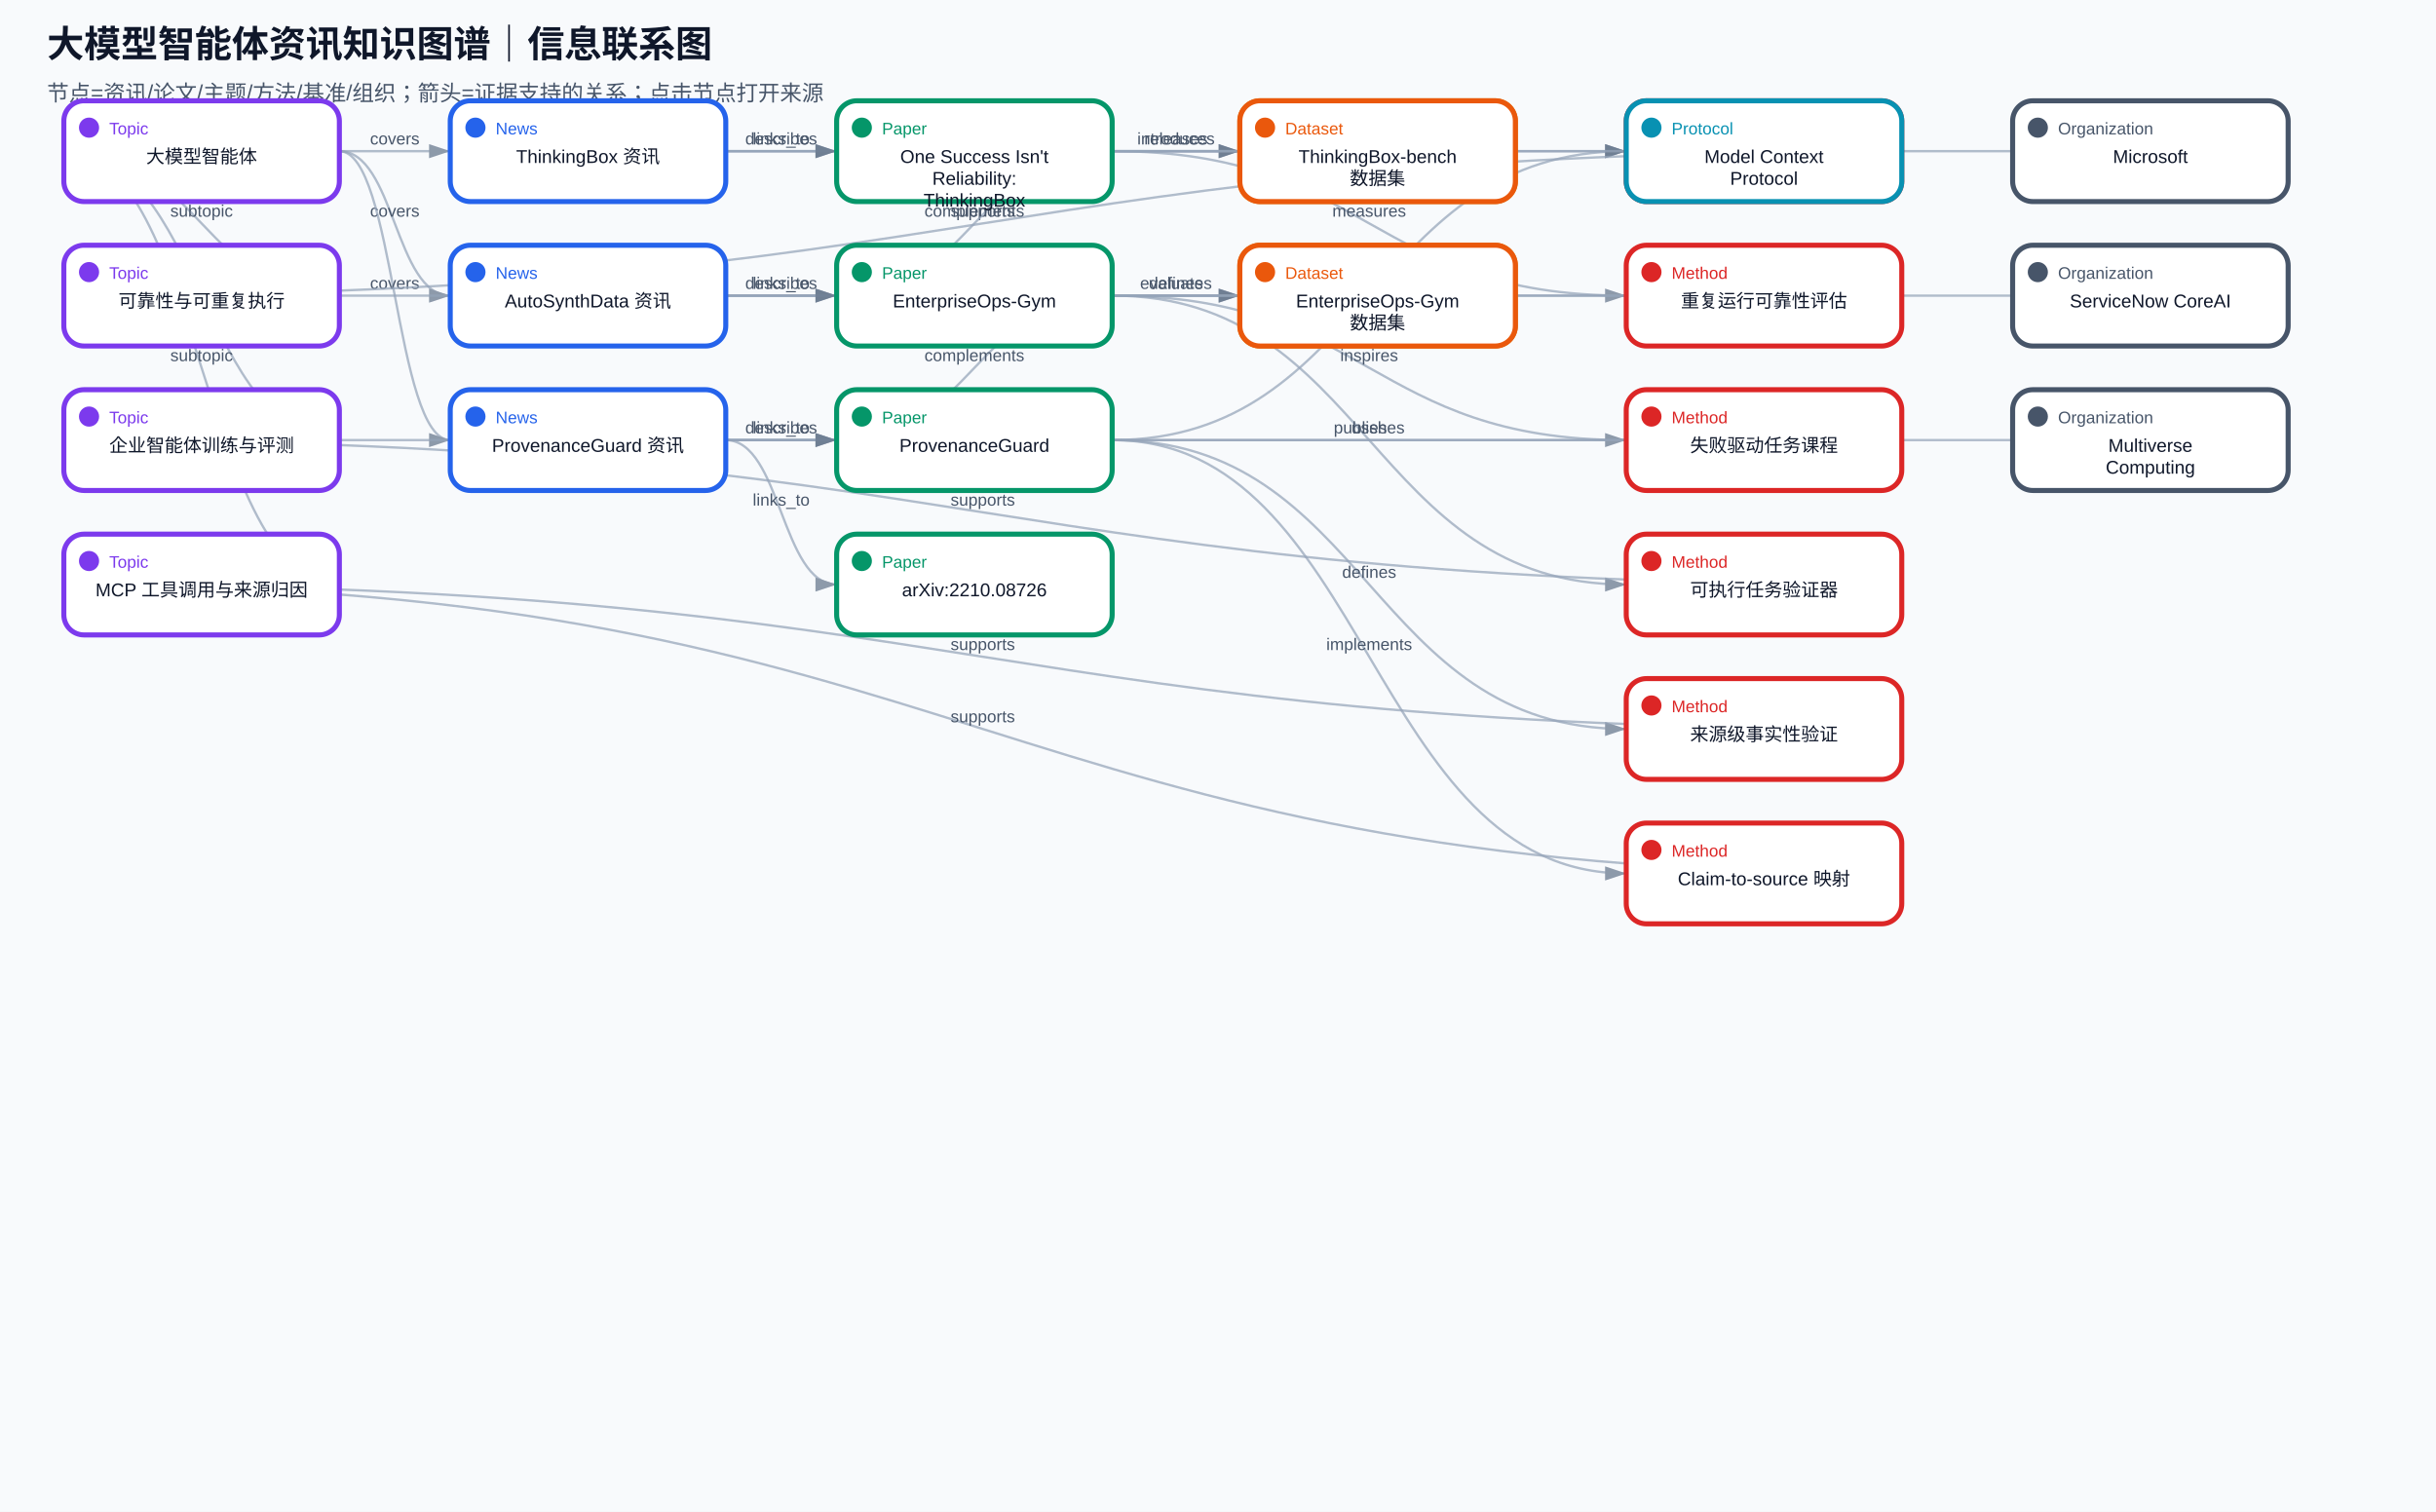
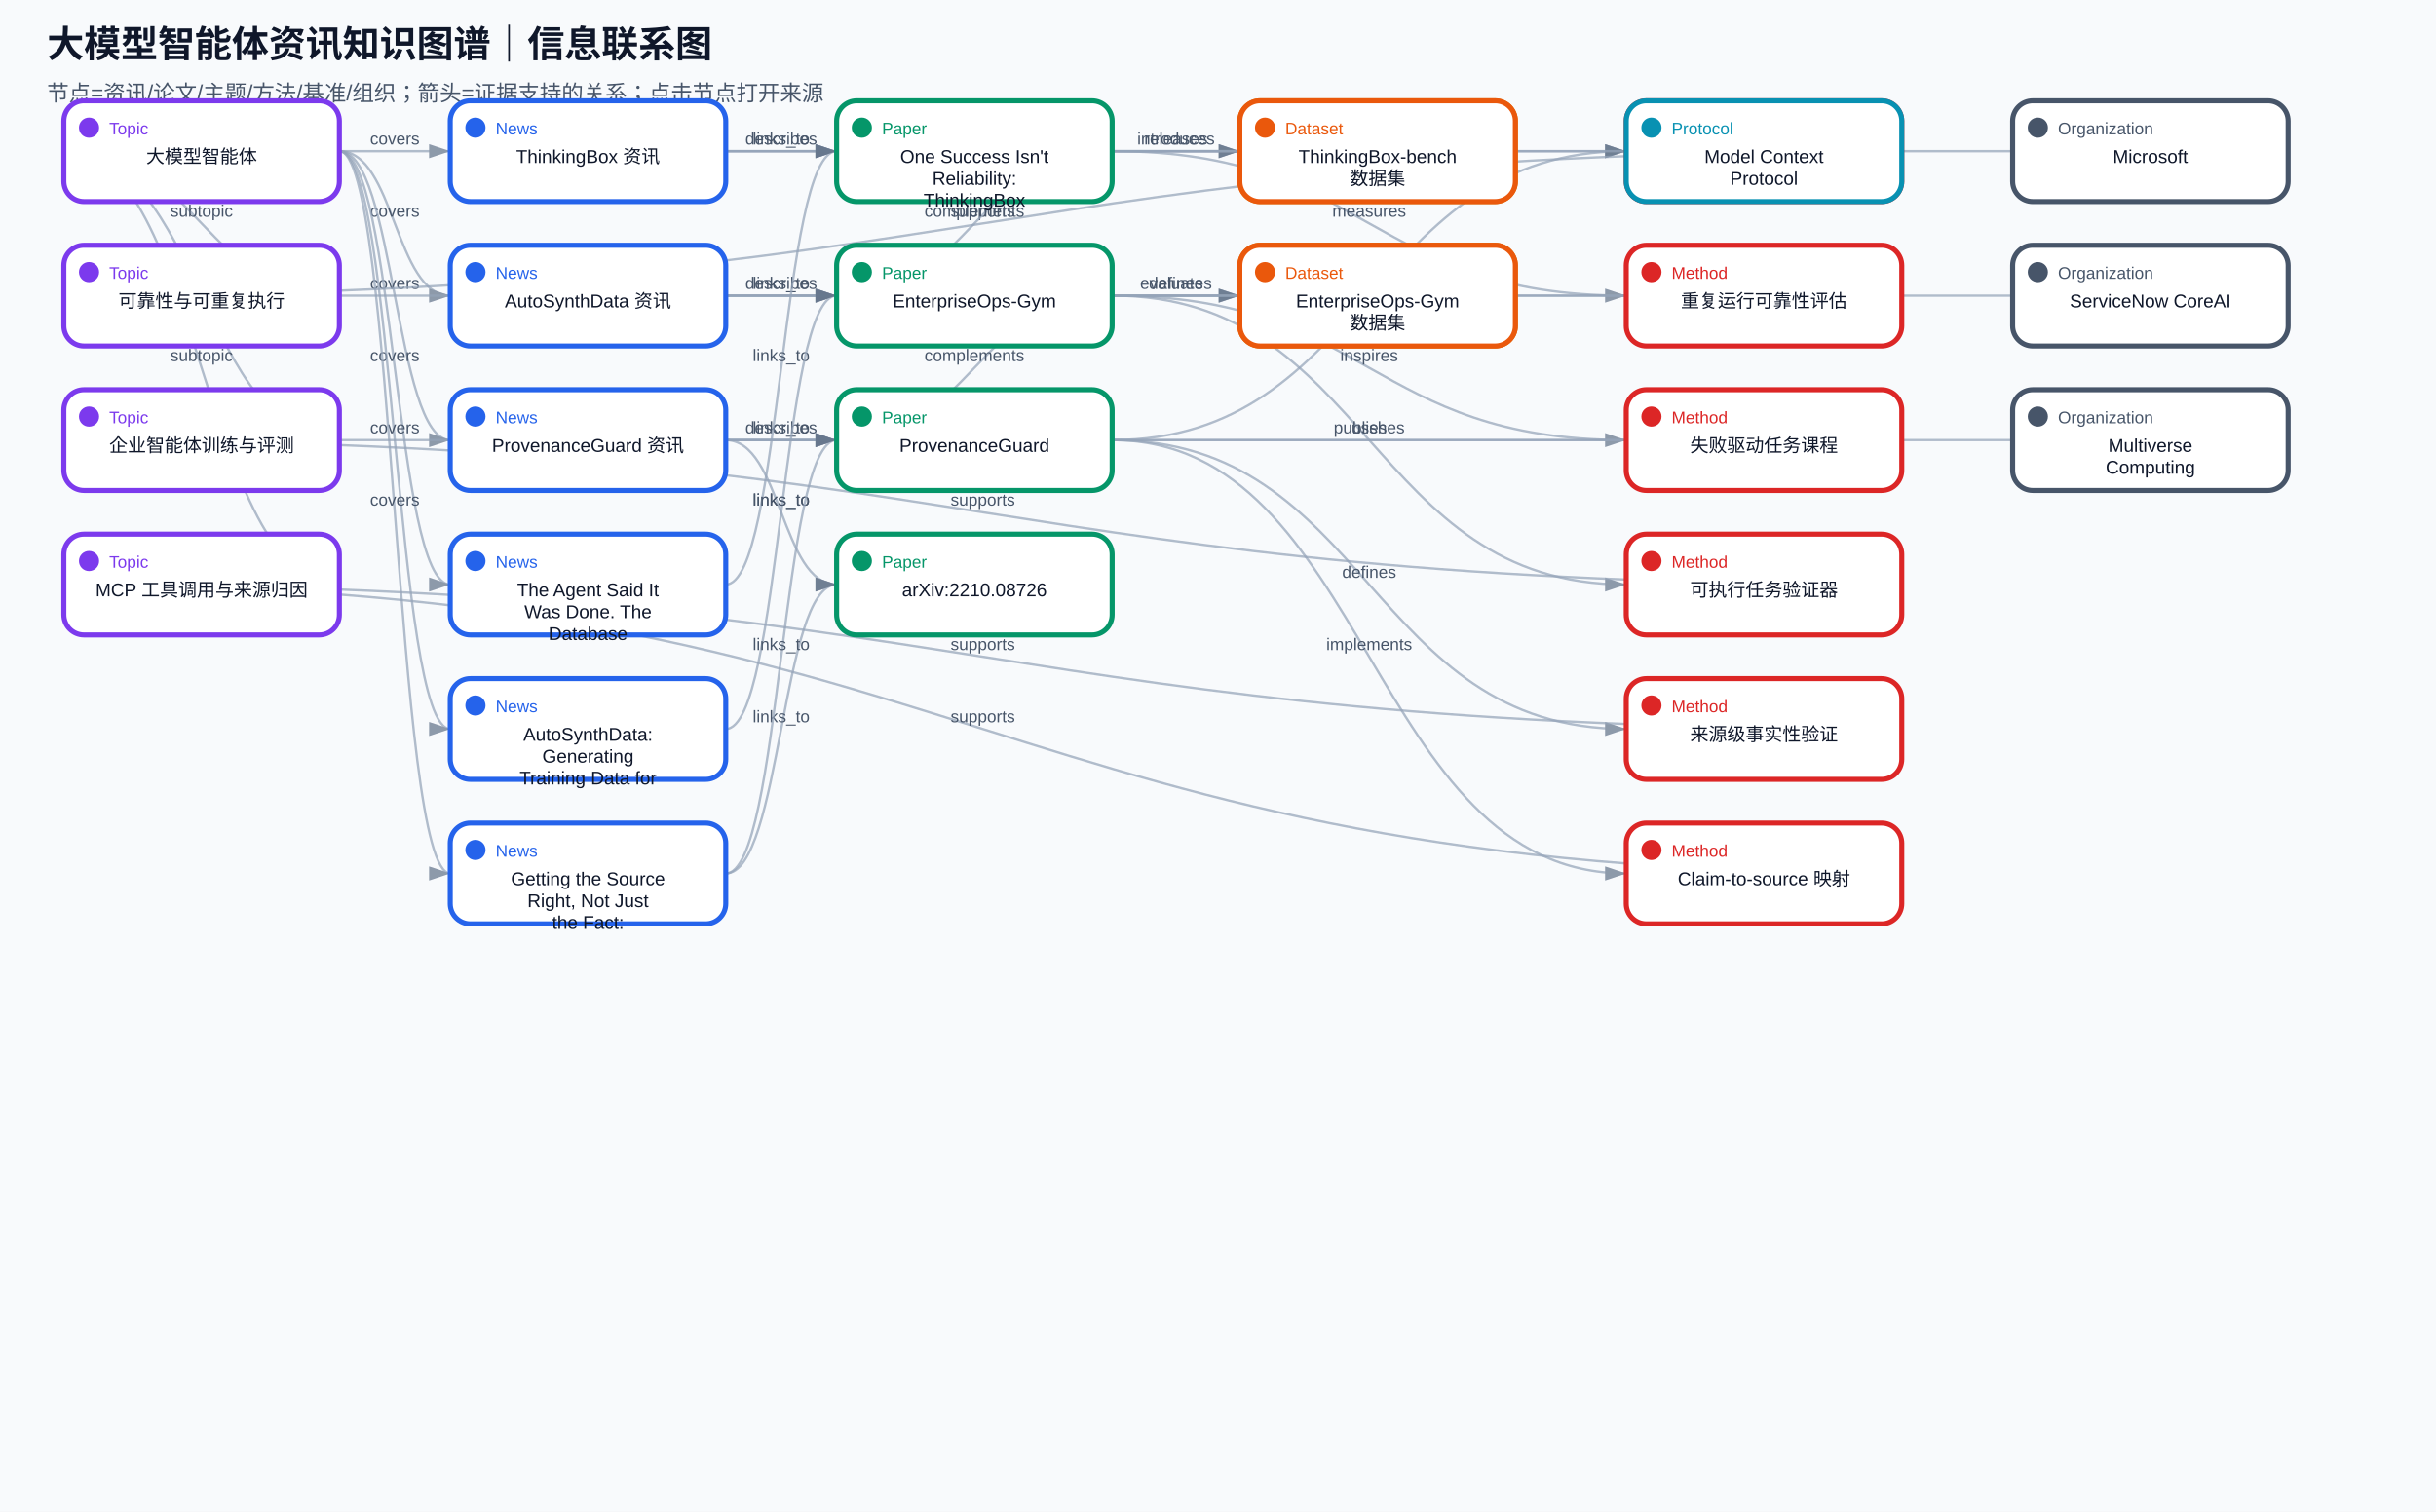
<svg xmlns="http://www.w3.org/2000/svg" width="1450" height="900" viewBox="0 0 1450 900">
  <defs>
    <marker id="arrow" markerWidth="10" markerHeight="10" refX="9" refY="3" orient="auto">
      <path d="M0,0 L0,6 L9,3 z" fill="#64748b" />
    </marker>
  </defs>
  <rect width="100%" height="100%" fill="#f8fafc" />
  <text x="28" y="34" font-family="Segoe UI,Arial" font-size="22" font-weight="700" fill="#0f172a">大模型智能体资讯知识图谱｜信息联系图</text>
  <text x="28" y="60" font-family="Segoe UI,Arial" font-size="13" fill="#475569">节点=资讯/论文/主题/方法/基准/组织；箭头=证据支持的关系；点击节点打开来源</text>
  <path d="M202,90 C235,90 235,90 268,90" fill="none" stroke="#94a3b8" stroke-width="1.4" marker-end="url(#arrow)" opacity=".72" />
  <text x="235" y="86" text-anchor="middle" font-family="Segoe UI,Arial" font-size="10" fill="#475569">covers</text>
  <path d="M202,90 C235,90 235,176 268,176" fill="none" stroke="#94a3b8" stroke-width="1.4" marker-end="url(#arrow)" opacity=".72" />
  <text x="235" y="129" text-anchor="middle" font-family="Segoe UI,Arial" font-size="10" fill="#475569">covers</text>
  <path d="M202,90 C235,90 235,262 268,262" fill="none" stroke="#94a3b8" stroke-width="1.4" marker-end="url(#arrow)" opacity=".72" />
  <text x="235" y="172" text-anchor="middle" font-family="Segoe UI,Arial" font-size="10" fill="#475569">covers</text>
  <path d="M432,90 C465,90 465,90 498,90" fill="none" stroke="#94a3b8" stroke-width="1.4" marker-end="url(#arrow)" opacity=".72" />
  <text x="465" y="86" text-anchor="middle" font-family="Segoe UI,Arial" font-size="10" fill="#475569">describes</text>
  <path d="M432,176 C465,176 465,176 498,176" fill="none" stroke="#94a3b8" stroke-width="1.4" marker-end="url(#arrow)" opacity=".72" />
  <text x="465" y="172" text-anchor="middle" font-family="Segoe UI,Arial" font-size="10" fill="#475569">describes</text>
  <path d="M432,262 C465,262 465,262 498,262" fill="none" stroke="#94a3b8" stroke-width="1.4" marker-end="url(#arrow)" opacity=".72" />
  <text x="465" y="258" text-anchor="middle" font-family="Segoe UI,Arial" font-size="10" fill="#475569">describes</text>
  <path d="M662,90 C700,90 700,90 738,90" fill="none" stroke="#94a3b8" stroke-width="1.4" marker-end="url(#arrow)" opacity=".72" />
  <text x="700" y="86" text-anchor="middle" font-family="Segoe UI,Arial" font-size="10" fill="#475569">introduces</text>
  <path d="M662,176 C700,176 700,176 738,176" fill="none" stroke="#94a3b8" stroke-width="1.4" marker-end="url(#arrow)" opacity=".72" />
  <text x="700" y="172" text-anchor="middle" font-family="Segoe UI,Arial" font-size="10" fill="#475569">defines</text>
  <path d="M662,90 C700,90 700,90 738,90" fill="none" stroke="#94a3b8" stroke-width="1.4" marker-end="url(#arrow)" opacity=".72" />
  <text x="700" y="86" text-anchor="middle" font-family="Segoe UI,Arial" font-size="10" fill="#475569">releases</text>
  <path d="M662,176 C700,176 700,176 738,176" fill="none" stroke="#94a3b8" stroke-width="1.4" marker-end="url(#arrow)" opacity=".72" />
  <text x="700" y="172" text-anchor="middle" font-family="Segoe UI,Arial" font-size="10" fill="#475569">evaluates</text>
  <path d="M662,90 C815,90 815,90 968,90" fill="none" stroke="#94a3b8" stroke-width="1.4" marker-end="url(#arrow)" opacity=".72" />
  <text x="815" y="86" text-anchor="middle" font-family="Segoe UI,Arial" font-size="10" fill="#475569">operationalizes</text>
  <path d="M662,90 C815,90 815,176 968,176" fill="none" stroke="#94a3b8" stroke-width="1.4" marker-end="url(#arrow)" opacity=".72" />
  <text x="815" y="129" text-anchor="middle" font-family="Segoe UI,Arial" font-size="10" fill="#475569">measures</text>
  <path d="M662,176 C815,176 815,262 968,262" fill="none" stroke="#94a3b8" stroke-width="1.4" marker-end="url(#arrow)" opacity=".72" />
  <text x="815" y="215" text-anchor="middle" font-family="Segoe UI,Arial" font-size="10" fill="#475569">inspires</text>
  <path d="M662,176 C815,176 815,348 968,348" fill="none" stroke="#94a3b8" stroke-width="1.4" marker-end="url(#arrow)" opacity=".72" />
  <text x="815" y="258" text-anchor="middle" font-family="Segoe UI,Arial" font-size="10" fill="#475569">uses</text>
  <path d="M662,262 C815,262 815,434 968,434" fill="none" stroke="#94a3b8" stroke-width="1.4" marker-end="url(#arrow)" opacity=".72" />
  <text x="815" y="344" text-anchor="middle" font-family="Segoe UI,Arial" font-size="10" fill="#475569">defines</text>
  <path d="M662,262 C815,262 815,520 968,520" fill="none" stroke="#94a3b8" stroke-width="1.4" marker-end="url(#arrow)" opacity=".72" />
  <text x="815" y="387" text-anchor="middle" font-family="Segoe UI,Arial" font-size="10" fill="#475569">implements</text>
  <path d="M662,262 C815,262 815,90 968,90" fill="none" stroke="#94a3b8" stroke-width="1.4" marker-end="url(#arrow)" opacity=".72" />
  <text x="815" y="172" text-anchor="middle" font-family="Segoe UI,Arial" font-size="10" fill="#475569">targets</text>
  <path d="M1132,90 C585,90 585,176 38,176" fill="none" stroke="#94a3b8" stroke-width="1.4" marker-end="url(#arrow)" opacity=".72" />
  <text x="585" y="129" text-anchor="middle" font-family="Segoe UI,Arial" font-size="10" fill="#475569">supports</text>
  <path d="M1132,176 C585,176 585,176 38,176" fill="none" stroke="#94a3b8" stroke-width="1.4" marker-end="url(#arrow)" opacity=".72" />
  <text x="585" y="172" text-anchor="middle" font-family="Segoe UI,Arial" font-size="10" fill="#475569">supports</text>
  <path d="M1132,262 C585,262 585,262 38,262" fill="none" stroke="#94a3b8" stroke-width="1.4" marker-end="url(#arrow)" opacity=".72" />
  <text x="585" y="258" text-anchor="middle" font-family="Segoe UI,Arial" font-size="10" fill="#475569">supports</text>
  <path d="M1132,348 C585,348 585,262 38,262" fill="none" stroke="#94a3b8" stroke-width="1.4" marker-end="url(#arrow)" opacity=".72" />
  <text x="585" y="301" text-anchor="middle" font-family="Segoe UI,Arial" font-size="10" fill="#475569">supports</text>
  <path d="M1132,434 C585,434 585,348 38,348" fill="none" stroke="#94a3b8" stroke-width="1.4" marker-end="url(#arrow)" opacity=".72" />
  <text x="585" y="387" text-anchor="middle" font-family="Segoe UI,Arial" font-size="10" fill="#475569">supports</text>
  <path d="M1132,520 C585,520 585,348 38,348" fill="none" stroke="#94a3b8" stroke-width="1.4" marker-end="url(#arrow)" opacity=".72" />
  <text x="585" y="430" text-anchor="middle" font-family="Segoe UI,Arial" font-size="10" fill="#475569">supports</text>
  <path d="M202,176 C120,176 120,90 38,90" fill="none" stroke="#94a3b8" stroke-width="1.4" marker-end="url(#arrow)" opacity=".72" />
  <text x="120" y="129" text-anchor="middle" font-family="Segoe UI,Arial" font-size="10" fill="#475569">subtopic</text>
  <path d="M202,262 C120,262 120,90 38,90" fill="none" stroke="#94a3b8" stroke-width="1.4" marker-end="url(#arrow)" opacity=".72" />
  <text x="120" y="172" text-anchor="middle" font-family="Segoe UI,Arial" font-size="10" fill="#475569">subtopic</text>
  <path d="M202,348 C120,348 120,90 38,90" fill="none" stroke="#94a3b8" stroke-width="1.4" marker-end="url(#arrow)" opacity=".72" />
  <text x="120" y="215" text-anchor="middle" font-family="Segoe UI,Arial" font-size="10" fill="#475569">subtopic</text>
  <path d="M662,90 C580,90 580,176 498,176" fill="none" stroke="#94a3b8" stroke-width="1.4" marker-end="url(#arrow)" opacity=".72" />
  <text x="580" y="129" text-anchor="middle" font-family="Segoe UI,Arial" font-size="10" fill="#475569">complements</text>
  <path d="M662,176 C580,176 580,262 498,262" fill="none" stroke="#94a3b8" stroke-width="1.4" marker-end="url(#arrow)" opacity=".72" />
  <text x="580" y="215" text-anchor="middle" font-family="Segoe UI,Arial" font-size="10" fill="#475569">complements</text>
  <path d="M1362,90 C815,90 815,90 268,90" fill="none" stroke="#94a3b8" stroke-width="1.4" marker-end="url(#arrow)" opacity=".72" />
  <text x="815" y="86" text-anchor="middle" font-family="Segoe UI,Arial" font-size="10" fill="#475569">publishes</text>
  <path d="M1362,176 C815,176 815,176 268,176" fill="none" stroke="#94a3b8" stroke-width="1.4" marker-end="url(#arrow)" opacity=".72" />
  <text x="815" y="172" text-anchor="middle" font-family="Segoe UI,Arial" font-size="10" fill="#475569">publishes</text>
  <path d="M1362,262 C815,262 815,262 268,262" fill="none" stroke="#94a3b8" stroke-width="1.4" marker-end="url(#arrow)" opacity=".72" />
  <text x="815" y="258" text-anchor="middle" font-family="Segoe UI,Arial" font-size="10" fill="#475569">publishes</text>
  <path d="M432,90 C465,90 465,90 498,90" fill="none" stroke="#94a3b8" stroke-width="1.4" marker-end="url(#arrow)" opacity=".72" />
  <text x="465" y="86" text-anchor="middle" font-family="Segoe UI,Arial" font-size="10" fill="#475569">links_to</text>
  <path d="M432,176 C465,176 465,176 498,176" fill="none" stroke="#94a3b8" stroke-width="1.4" marker-end="url(#arrow)" opacity=".72" />
  <text x="465" y="172" text-anchor="middle" font-family="Segoe UI,Arial" font-size="10" fill="#475569">links_to</text>
  <path d="M432,262 C465,262 465,348 498,348" fill="none" stroke="#94a3b8" stroke-width="1.4" marker-end="url(#arrow)" opacity=".72" />
  <text x="465" y="301" text-anchor="middle" font-family="Segoe UI,Arial" font-size="10" fill="#475569">links_to</text>
  <path d="M432,262 C465,262 465,262 498,262" fill="none" stroke="#94a3b8" stroke-width="1.4" marker-end="url(#arrow)" opacity=".72" />
  <text x="465" y="258" text-anchor="middle" font-family="Segoe UI,Arial" font-size="10" fill="#475569">links_to</text>
+   <path d="M202,90 C235,90 235,348 268,348" fill="none" stroke="#94a3b8" stroke-width="1.4" marker-end="url(#arrow)" opacity=".72" />
+   <text x="235" y="215" text-anchor="middle" font-family="Segoe UI,Arial" font-size="10" fill="#475569">covers</text>
+   <path d="M432,348 C465,348 465,90 498,90" fill="none" stroke="#94a3b8" stroke-width="1.4" marker-end="url(#arrow)" opacity=".72" />
+   <text x="465" y="215" text-anchor="middle" font-family="Segoe UI,Arial" font-size="10" fill="#475569">links_to</text>
+   <path d="M202,90 C235,90 235,434 268,434" fill="none" stroke="#94a3b8" stroke-width="1.4" marker-end="url(#arrow)" opacity=".72" />
+   <text x="235" y="258" text-anchor="middle" font-family="Segoe UI,Arial" font-size="10" fill="#475569">covers</text>
+   <path d="M432,434 C465,434 465,176 498,176" fill="none" stroke="#94a3b8" stroke-width="1.4" marker-end="url(#arrow)" opacity=".72" />
+   <text x="465" y="301" text-anchor="middle" font-family="Segoe UI,Arial" font-size="10" fill="#475569">links_to</text>
+   <path d="M202,90 C235,90 235,520 268,520" fill="none" stroke="#94a3b8" stroke-width="1.4" marker-end="url(#arrow)" opacity=".72" />
+   <text x="235" y="301" text-anchor="middle" font-family="Segoe UI,Arial" font-size="10" fill="#475569">covers</text>
+   <path d="M432,520 C465,520 465,348 498,348" fill="none" stroke="#94a3b8" stroke-width="1.4" marker-end="url(#arrow)" opacity=".72" />
+   <text x="465" y="430" text-anchor="middle" font-family="Segoe UI,Arial" font-size="10" fill="#475569">links_to</text>
+   <path d="M432,520 C465,520 465,262 498,262" fill="none" stroke="#94a3b8" stroke-width="1.4" marker-end="url(#arrow)" opacity=".72" />
+   <text x="465" y="387" text-anchor="middle" font-family="Segoe UI,Arial" font-size="10" fill="#475569">links_to</text>
  <a href="https://huggingface.co/blog" target="_blank">
    <g class="node">
      <rect x="38" y="60" width="164" height="60" rx="12" fill="white" stroke="#7c3aed" stroke-width="3" />
      <circle cx="53" cy="76" r="6" fill="#7c3aed" />
      <text x="65" y="80" font-family="Segoe UI,Arial" font-size="10" fill="#7c3aed">Topic</text>
      <text x="120" y="97" text-anchor="middle" font-family="Segoe UI,Arial" font-size="11" fill="#0f172a">大模型智能体</text>
    </g>
  </a>
  <a href="https://arxiv.org/abs/2608.19741" target="_blank">
    <g class="node">
      <rect x="38" y="146" width="164" height="60" rx="12" fill="white" stroke="#7c3aed" stroke-width="3" />
      <circle cx="53" cy="162" r="6" fill="#7c3aed" />
      <text x="65" y="166" font-family="Segoe UI,Arial" font-size="10" fill="#7c3aed">Topic</text>
      <text x="120" y="183" text-anchor="middle" font-family="Segoe UI,Arial" font-size="11" fill="#0f172a">可靠性与可重复执行</text>
    </g>
  </a>
  <a href="https://arxiv.org/abs/2603.13594" target="_blank">
    <g class="node">
      <rect x="38" y="232" width="164" height="60" rx="12" fill="white" stroke="#7c3aed" stroke-width="3" />
      <circle cx="53" cy="248" r="6" fill="#7c3aed" />
      <text x="65" y="252" font-family="Segoe UI,Arial" font-size="10" fill="#7c3aed">Topic</text>
      <text x="120" y="269" text-anchor="middle" font-family="Segoe UI,Arial" font-size="11" fill="#0f172a">企业智能体训练与评测</text>
    </g>
  </a>
  <a href="https://arxiv.org/abs/2606.18037" target="_blank">
    <g class="node">
      <rect x="38" y="318" width="164" height="60" rx="12" fill="white" stroke="#7c3aed" stroke-width="3" />
      <circle cx="53" cy="334" r="6" fill="#7c3aed" />
      <text x="65" y="338" font-family="Segoe UI,Arial" font-size="10" fill="#7c3aed">Topic</text>
      <text x="120" y="355" text-anchor="middle" font-family="Segoe UI,Arial" font-size="11" fill="#0f172a">MCP 工具调用与来源归因</text>
    </g>
  </a>
  <a href="https://huggingface.co/blog/microsoft/thinkingbox" target="_blank">
    <g class="node">
      <rect x="268" y="60" width="164" height="60" rx="12" fill="white" stroke="#2563eb" stroke-width="3" />
      <circle cx="283" cy="76" r="6" fill="#2563eb" />
      <text x="295" y="80" font-family="Segoe UI,Arial" font-size="10" fill="#2563eb">News</text>
      <text x="350" y="97" text-anchor="middle" font-family="Segoe UI,Arial" font-size="11" fill="#0f172a">ThinkingBox 资讯</text>
    </g>
  </a>
  <a href="https://huggingface.co/blog/ServiceNow-AI/autosynthdata" target="_blank">
    <g class="node">
      <rect x="268" y="146" width="164" height="60" rx="12" fill="white" stroke="#2563eb" stroke-width="3" />
      <circle cx="283" cy="162" r="6" fill="#2563eb" />
      <text x="295" y="166" font-family="Segoe UI,Arial" font-size="10" fill="#2563eb">News</text>
      <text x="350" y="183" text-anchor="middle" font-family="Segoe UI,Arial" font-size="11" fill="#0f172a">AutoSynthData 资讯</text>
    </g>
  </a>
  <a href="https://huggingface.co/blog/MultiverseComputingCAI/getting-the-source-right-not-just-the-fact-source" target="_blank">
    <g class="node">
      <rect x="268" y="232" width="164" height="60" rx="12" fill="white" stroke="#2563eb" stroke-width="3" />
      <circle cx="283" cy="248" r="6" fill="#2563eb" />
      <text x="295" y="252" font-family="Segoe UI,Arial" font-size="10" fill="#2563eb">News</text>
      <text x="350" y="269" text-anchor="middle" font-family="Segoe UI,Arial" font-size="11" fill="#0f172a">ProvenanceGuard 资讯</text>
    </g>
  </a>
  <a href="https://arxiv.org/abs/2608.19741" target="_blank">
    <g class="node">
      <rect x="498" y="60" width="164" height="60" rx="12" fill="white" stroke="#059669" stroke-width="3" />
      <circle cx="513" cy="76" r="6" fill="#059669" />
      <text x="525" y="80" font-family="Segoe UI,Arial" font-size="10" fill="#059669">Paper</text>
      <text x="580" y="97" text-anchor="middle" font-family="Segoe UI,Arial" font-size="11" fill="#0f172a">One Success Isn't</text>
      <text x="580" y="110" text-anchor="middle" font-family="Segoe UI,Arial" font-size="11" fill="#0f172a">Reliability:</text>
      <text x="580" y="123" text-anchor="middle" font-family="Segoe UI,Arial" font-size="11" fill="#0f172a">ThinkingBox</text>
    </g>
  </a>
  <a href="https://arxiv.org/abs/2603.13594" target="_blank">
    <g class="node">
      <rect x="498" y="146" width="164" height="60" rx="12" fill="white" stroke="#059669" stroke-width="3" />
      <circle cx="513" cy="162" r="6" fill="#059669" />
      <text x="525" y="166" font-family="Segoe UI,Arial" font-size="10" fill="#059669">Paper</text>
      <text x="580" y="183" text-anchor="middle" font-family="Segoe UI,Arial" font-size="11" fill="#0f172a">EnterpriseOps-Gym</text>
    </g>
  </a>
  <a href="https://arxiv.org/abs/2606.18037" target="_blank">
    <g class="node">
      <rect x="498" y="232" width="164" height="60" rx="12" fill="white" stroke="#059669" stroke-width="3" />
      <circle cx="513" cy="248" r="6" fill="#059669" />
      <text x="525" y="252" font-family="Segoe UI,Arial" font-size="10" fill="#059669">Paper</text>
      <text x="580" y="269" text-anchor="middle" font-family="Segoe UI,Arial" font-size="11" fill="#0f172a">ProvenanceGuard</text>
    </g>
  </a>
  <a href="https://huggingface.co/datasets/microsoft/ThinkingBox-Bench" target="_blank">
    <g class="node">
      <rect x="738" y="60" width="164" height="60" rx="12" fill="white" stroke="#d97706" stroke-width="3" />
      <circle cx="753" cy="76" r="6" fill="#d97706" />
      <text x="765" y="80" font-family="Segoe UI,Arial" font-size="10" fill="#d97706">Benchmark</text>
      <text x="820" y="97" text-anchor="middle" font-family="Segoe UI,Arial" font-size="11" fill="#0f172a">ThinkingBox-bench</text>
    </g>
  </a>
  <a href="https://huggingface.co/datasets/ServiceNow-AI/EnterpriseOps-Gym" target="_blank">
    <g class="node">
      <rect x="738" y="146" width="164" height="60" rx="12" fill="white" stroke="#d97706" stroke-width="3" />
      <circle cx="753" cy="162" r="6" fill="#d97706" />
      <text x="765" y="166" font-family="Segoe UI,Arial" font-size="10" fill="#d97706">Benchmark</text>
      <text x="820" y="183" text-anchor="middle" font-family="Segoe UI,Arial" font-size="11" fill="#0f172a">EnterpriseOps-Gym</text>
    </g>
  </a>
  <a href="https://arxiv.org/abs/2608.19741" target="_blank">
    <g class="node">
      <rect x="968" y="60" width="164" height="60" rx="12" fill="white" stroke="#dc2626" stroke-width="3" />
      <circle cx="983" cy="76" r="6" fill="#dc2626" />
      <text x="995" y="80" font-family="Segoe UI,Arial" font-size="10" fill="#dc2626">Method</text>
      <text x="1050" y="97" text-anchor="middle" font-family="Segoe UI,Arial" font-size="11" fill="#0f172a">终端状态与副作用验收</text>
    </g>
  </a>
  <a href="https://arxiv.org/abs/2608.19741" target="_blank">
    <g class="node">
      <rect x="968" y="146" width="164" height="60" rx="12" fill="white" stroke="#dc2626" stroke-width="3" />
      <circle cx="983" cy="162" r="6" fill="#dc2626" />
      <text x="995" y="166" font-family="Segoe UI,Arial" font-size="10" fill="#dc2626">Method</text>
      <text x="1050" y="183" text-anchor="middle" font-family="Segoe UI,Arial" font-size="11" fill="#0f172a">重复运行可靠性评估</text>
    </g>
  </a>
  <a href="https://huggingface.co/blog/ServiceNow-AI/autosynthdata" target="_blank">
    <g class="node">
      <rect x="968" y="232" width="164" height="60" rx="12" fill="white" stroke="#dc2626" stroke-width="3" />
      <circle cx="983" cy="248" r="6" fill="#dc2626" />
      <text x="995" y="252" font-family="Segoe UI,Arial" font-size="10" fill="#dc2626">Method</text>
      <text x="1050" y="269" text-anchor="middle" font-family="Segoe UI,Arial" font-size="11" fill="#0f172a">失败驱动任务课程</text>
    </g>
  </a>
  <a href="https://arxiv.org/abs/2603.13594" target="_blank">
    <g class="node">
      <rect x="968" y="318" width="164" height="60" rx="12" fill="white" stroke="#dc2626" stroke-width="3" />
      <circle cx="983" cy="334" r="6" fill="#dc2626" />
      <text x="995" y="338" font-family="Segoe UI,Arial" font-size="10" fill="#dc2626">Method</text>
      <text x="1050" y="355" text-anchor="middle" font-family="Segoe UI,Arial" font-size="11" fill="#0f172a">可执行任务验证器</text>
    </g>
  </a>
  <a href="https://arxiv.org/abs/2606.18037" target="_blank">
    <g class="node">
      <rect x="968" y="404" width="164" height="60" rx="12" fill="white" stroke="#dc2626" stroke-width="3" />
      <circle cx="983" cy="420" r="6" fill="#dc2626" />
      <text x="995" y="424" font-family="Segoe UI,Arial" font-size="10" fill="#dc2626">Method</text>
      <text x="1050" y="441" text-anchor="middle" font-family="Segoe UI,Arial" font-size="11" fill="#0f172a">来源级事实性验证</text>
    </g>
  </a>
  <a href="https://arxiv.org/abs/2606.18037" target="_blank">
    <g class="node">
      <rect x="968" y="490" width="164" height="60" rx="12" fill="white" stroke="#dc2626" stroke-width="3" />
      <circle cx="983" cy="506" r="6" fill="#dc2626" />
      <text x="995" y="510" font-family="Segoe UI,Arial" font-size="10" fill="#dc2626">Method</text>
      <text x="1050" y="527" text-anchor="middle" font-family="Segoe UI,Arial" font-size="11" fill="#0f172a">Claim-to-source 映射</text>
    </g>
  </a>
  <a href="https://huggingface.co/datasets/microsoft/ThinkingBox-Bench" target="_blank">
    <g class="node">
      <rect x="738" y="60" width="164" height="60" rx="12" fill="white" stroke="#ea580c" stroke-width="3" />
      <circle cx="753" cy="76" r="6" fill="#ea580c" />
      <text x="765" y="80" font-family="Segoe UI,Arial" font-size="10" fill="#ea580c">Dataset</text>
      <text x="820" y="97" text-anchor="middle" font-family="Segoe UI,Arial" font-size="11" fill="#0f172a">ThinkingBox-bench</text>
      <text x="820" y="110" text-anchor="middle" font-family="Segoe UI,Arial" font-size="11" fill="#0f172a">数据集</text>
    </g>
  </a>
  <a href="https://huggingface.co/datasets/ServiceNow-AI/EnterpriseOps-Gym" target="_blank">
    <g class="node">
      <rect x="738" y="146" width="164" height="60" rx="12" fill="white" stroke="#ea580c" stroke-width="3" />
      <circle cx="753" cy="162" r="6" fill="#ea580c" />
      <text x="765" y="166" font-family="Segoe UI,Arial" font-size="10" fill="#ea580c">Dataset</text>
      <text x="820" y="183" text-anchor="middle" font-family="Segoe UI,Arial" font-size="11" fill="#0f172a">EnterpriseOps-Gym</text>
      <text x="820" y="196" text-anchor="middle" font-family="Segoe UI,Arial" font-size="11" fill="#0f172a">数据集</text>
    </g>
  </a>
  <a href="https://modelcontextprotocol.io/" target="_blank">
    <g class="node">
      <rect x="968" y="60" width="164" height="60" rx="12" fill="white" stroke="#0891b2" stroke-width="3" />
      <circle cx="983" cy="76" r="6" fill="#0891b2" />
      <text x="995" y="80" font-family="Segoe UI,Arial" font-size="10" fill="#0891b2">Protocol</text>
      <text x="1050" y="97" text-anchor="middle" font-family="Segoe UI,Arial" font-size="11" fill="#0f172a">Model Context</text>
      <text x="1050" y="110" text-anchor="middle" font-family="Segoe UI,Arial" font-size="11" fill="#0f172a">Protocol</text>
    </g>
  </a>
  <a href="https://www.microsoft.com/" target="_blank">
    <g class="node">
      <rect x="1198" y="60" width="164" height="60" rx="12" fill="white" stroke="#475569" stroke-width="3" />
      <circle cx="1213" cy="76" r="6" fill="#475569" />
      <text x="1225" y="80" font-family="Segoe UI,Arial" font-size="10" fill="#475569">Organization</text>
      <text x="1280" y="97" text-anchor="middle" font-family="Segoe UI,Arial" font-size="11" fill="#0f172a">Microsoft</text>
    </g>
  </a>
  <a href="https://www.servicenow.com/" target="_blank">
    <g class="node">
      <rect x="1198" y="146" width="164" height="60" rx="12" fill="white" stroke="#475569" stroke-width="3" />
      <circle cx="1213" cy="162" r="6" fill="#475569" />
      <text x="1225" y="166" font-family="Segoe UI,Arial" font-size="10" fill="#475569">Organization</text>
      <text x="1280" y="183" text-anchor="middle" font-family="Segoe UI,Arial" font-size="11" fill="#0f172a">ServiceNow CoreAI</text>
    </g>
  </a>
  <a href="https://multiversecomputing.com/" target="_blank">
    <g class="node">
      <rect x="1198" y="232" width="164" height="60" rx="12" fill="white" stroke="#475569" stroke-width="3" />
      <circle cx="1213" cy="248" r="6" fill="#475569" />
      <text x="1225" y="252" font-family="Segoe UI,Arial" font-size="10" fill="#475569">Organization</text>
      <text x="1280" y="269" text-anchor="middle" font-family="Segoe UI,Arial" font-size="11" fill="#0f172a">Multiverse</text>
      <text x="1280" y="282" text-anchor="middle" font-family="Segoe UI,Arial" font-size="11" fill="#0f172a">Computing</text>
    </g>
  </a>
  <a href="https://arxiv.org/abs/2210.08726" target="_blank">
    <g class="node">
      <rect x="498" y="318" width="164" height="60" rx="12" fill="white" stroke="#059669" stroke-width="3" />
      <circle cx="513" cy="334" r="6" fill="#059669" />
      <text x="525" y="338" font-family="Segoe UI,Arial" font-size="10" fill="#059669">Paper</text>
      <text x="580" y="355" text-anchor="middle" font-family="Segoe UI,Arial" font-size="11" fill="#0f172a">arXiv:2210.08726</text>
    </g>
  </a>
+   <a href="https://huggingface.co/blog/microsoft/thinkingbox" target="_blank">
+     <g class="node">
+       <rect x="268" y="318" width="164" height="60" rx="12" fill="white" stroke="#2563eb" stroke-width="3" />
+       <circle cx="283" cy="334" r="6" fill="#2563eb" />
+       <text x="295" y="338" font-family="Segoe UI,Arial" font-size="10" fill="#2563eb">News</text>
+       <text x="350" y="355" text-anchor="middle" font-family="Segoe UI,Arial" font-size="11" fill="#0f172a">The Agent Said It</text>
+       <text x="350" y="368" text-anchor="middle" font-family="Segoe UI,Arial" font-size="11" fill="#0f172a">Was Done. The</text>
+       <text x="350" y="381" text-anchor="middle" font-family="Segoe UI,Arial" font-size="11" fill="#0f172a">Database</text>
+     </g>
+   </a>
+   <a href="https://huggingface.co/blog/ServiceNow-AI/autosynthdata" target="_blank">
+     <g class="node">
+       <rect x="268" y="404" width="164" height="60" rx="12" fill="white" stroke="#2563eb" stroke-width="3" />
+       <circle cx="283" cy="420" r="6" fill="#2563eb" />
+       <text x="295" y="424" font-family="Segoe UI,Arial" font-size="10" fill="#2563eb">News</text>
+       <text x="350" y="441" text-anchor="middle" font-family="Segoe UI,Arial" font-size="11" fill="#0f172a">AutoSynthData:</text>
+       <text x="350" y="454" text-anchor="middle" font-family="Segoe UI,Arial" font-size="11" fill="#0f172a">Generating</text>
+       <text x="350" y="467" text-anchor="middle" font-family="Segoe UI,Arial" font-size="11" fill="#0f172a">Training Data for</text>
+     </g>
+   </a>
+   <a href="https://huggingface.co/blog/MultiverseComputingCAI/getting-the-source-right-not-just-the-fact-source" target="_blank">
+     <g class="node">
+       <rect x="268" y="490" width="164" height="60" rx="12" fill="white" stroke="#2563eb" stroke-width="3" />
+       <circle cx="283" cy="506" r="6" fill="#2563eb" />
+       <text x="295" y="510" font-family="Segoe UI,Arial" font-size="10" fill="#2563eb">News</text>
+       <text x="350" y="527" text-anchor="middle" font-family="Segoe UI,Arial" font-size="11" fill="#0f172a">Getting the Source</text>
+       <text x="350" y="540" text-anchor="middle" font-family="Segoe UI,Arial" font-size="11" fill="#0f172a">Right, Not Just</text>
+       <text x="350" y="553" text-anchor="middle" font-family="Segoe UI,Arial" font-size="11" fill="#0f172a">the Fact:</text>
+     </g>
+   </a>
</svg>
